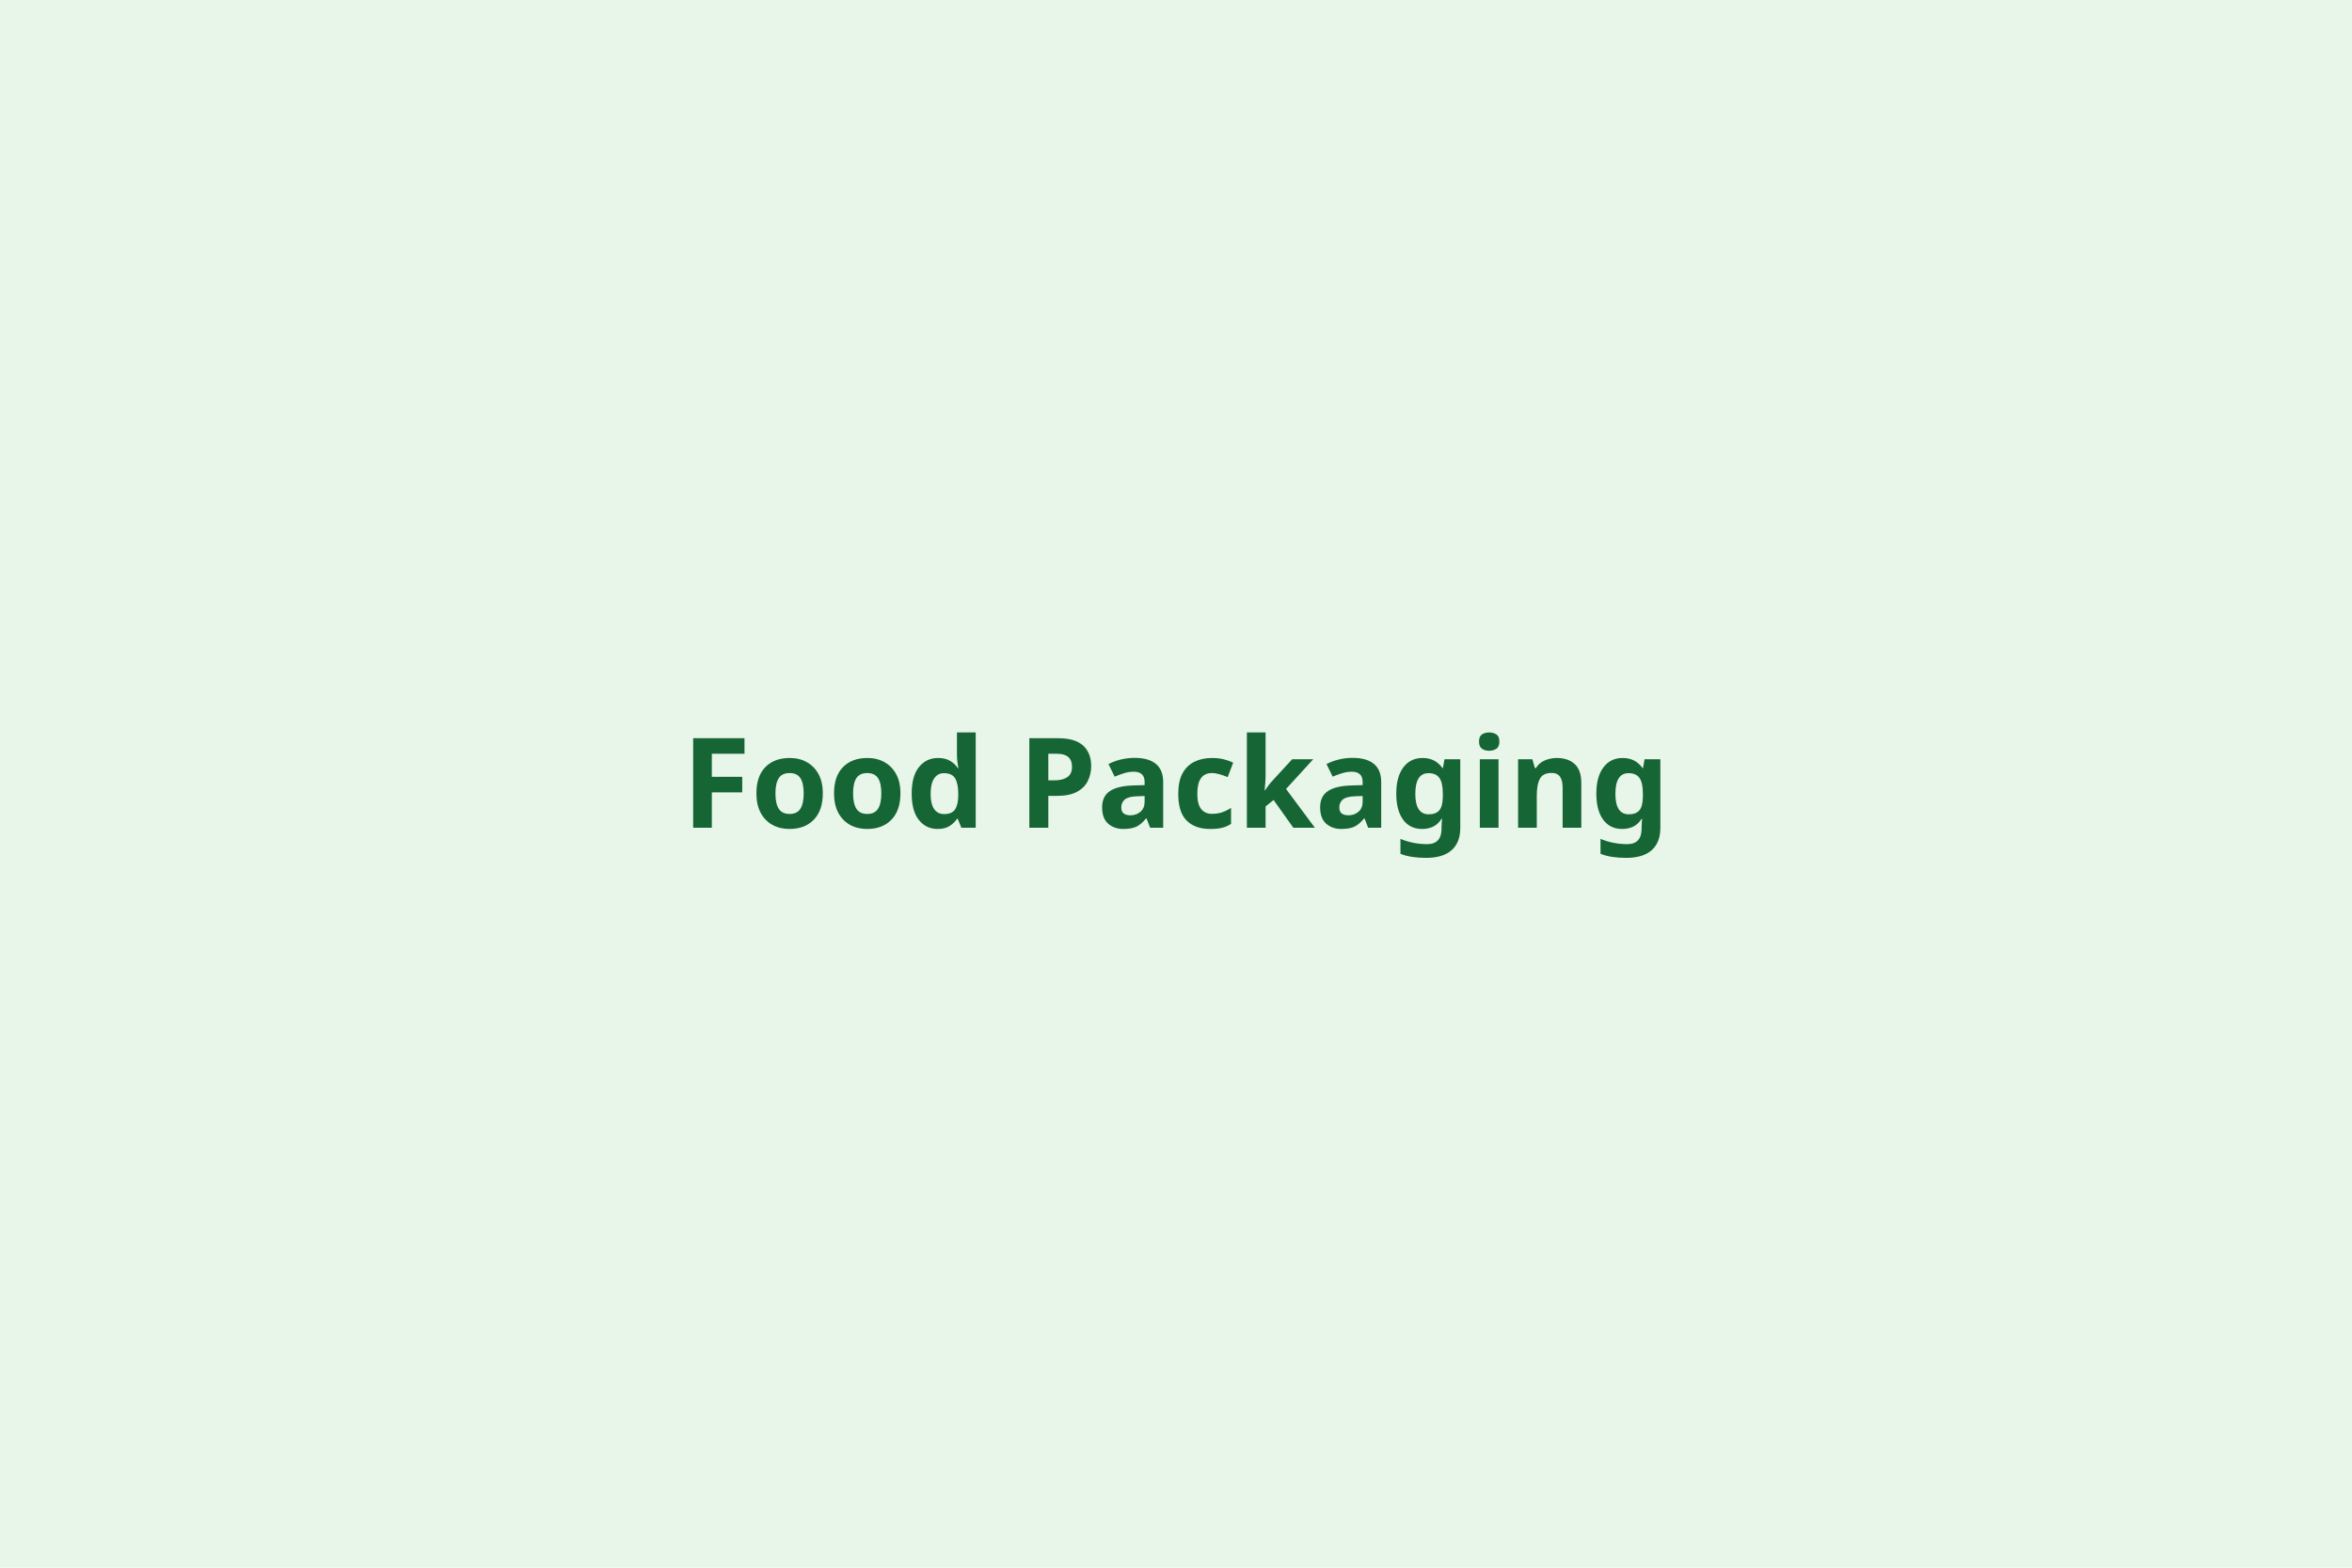
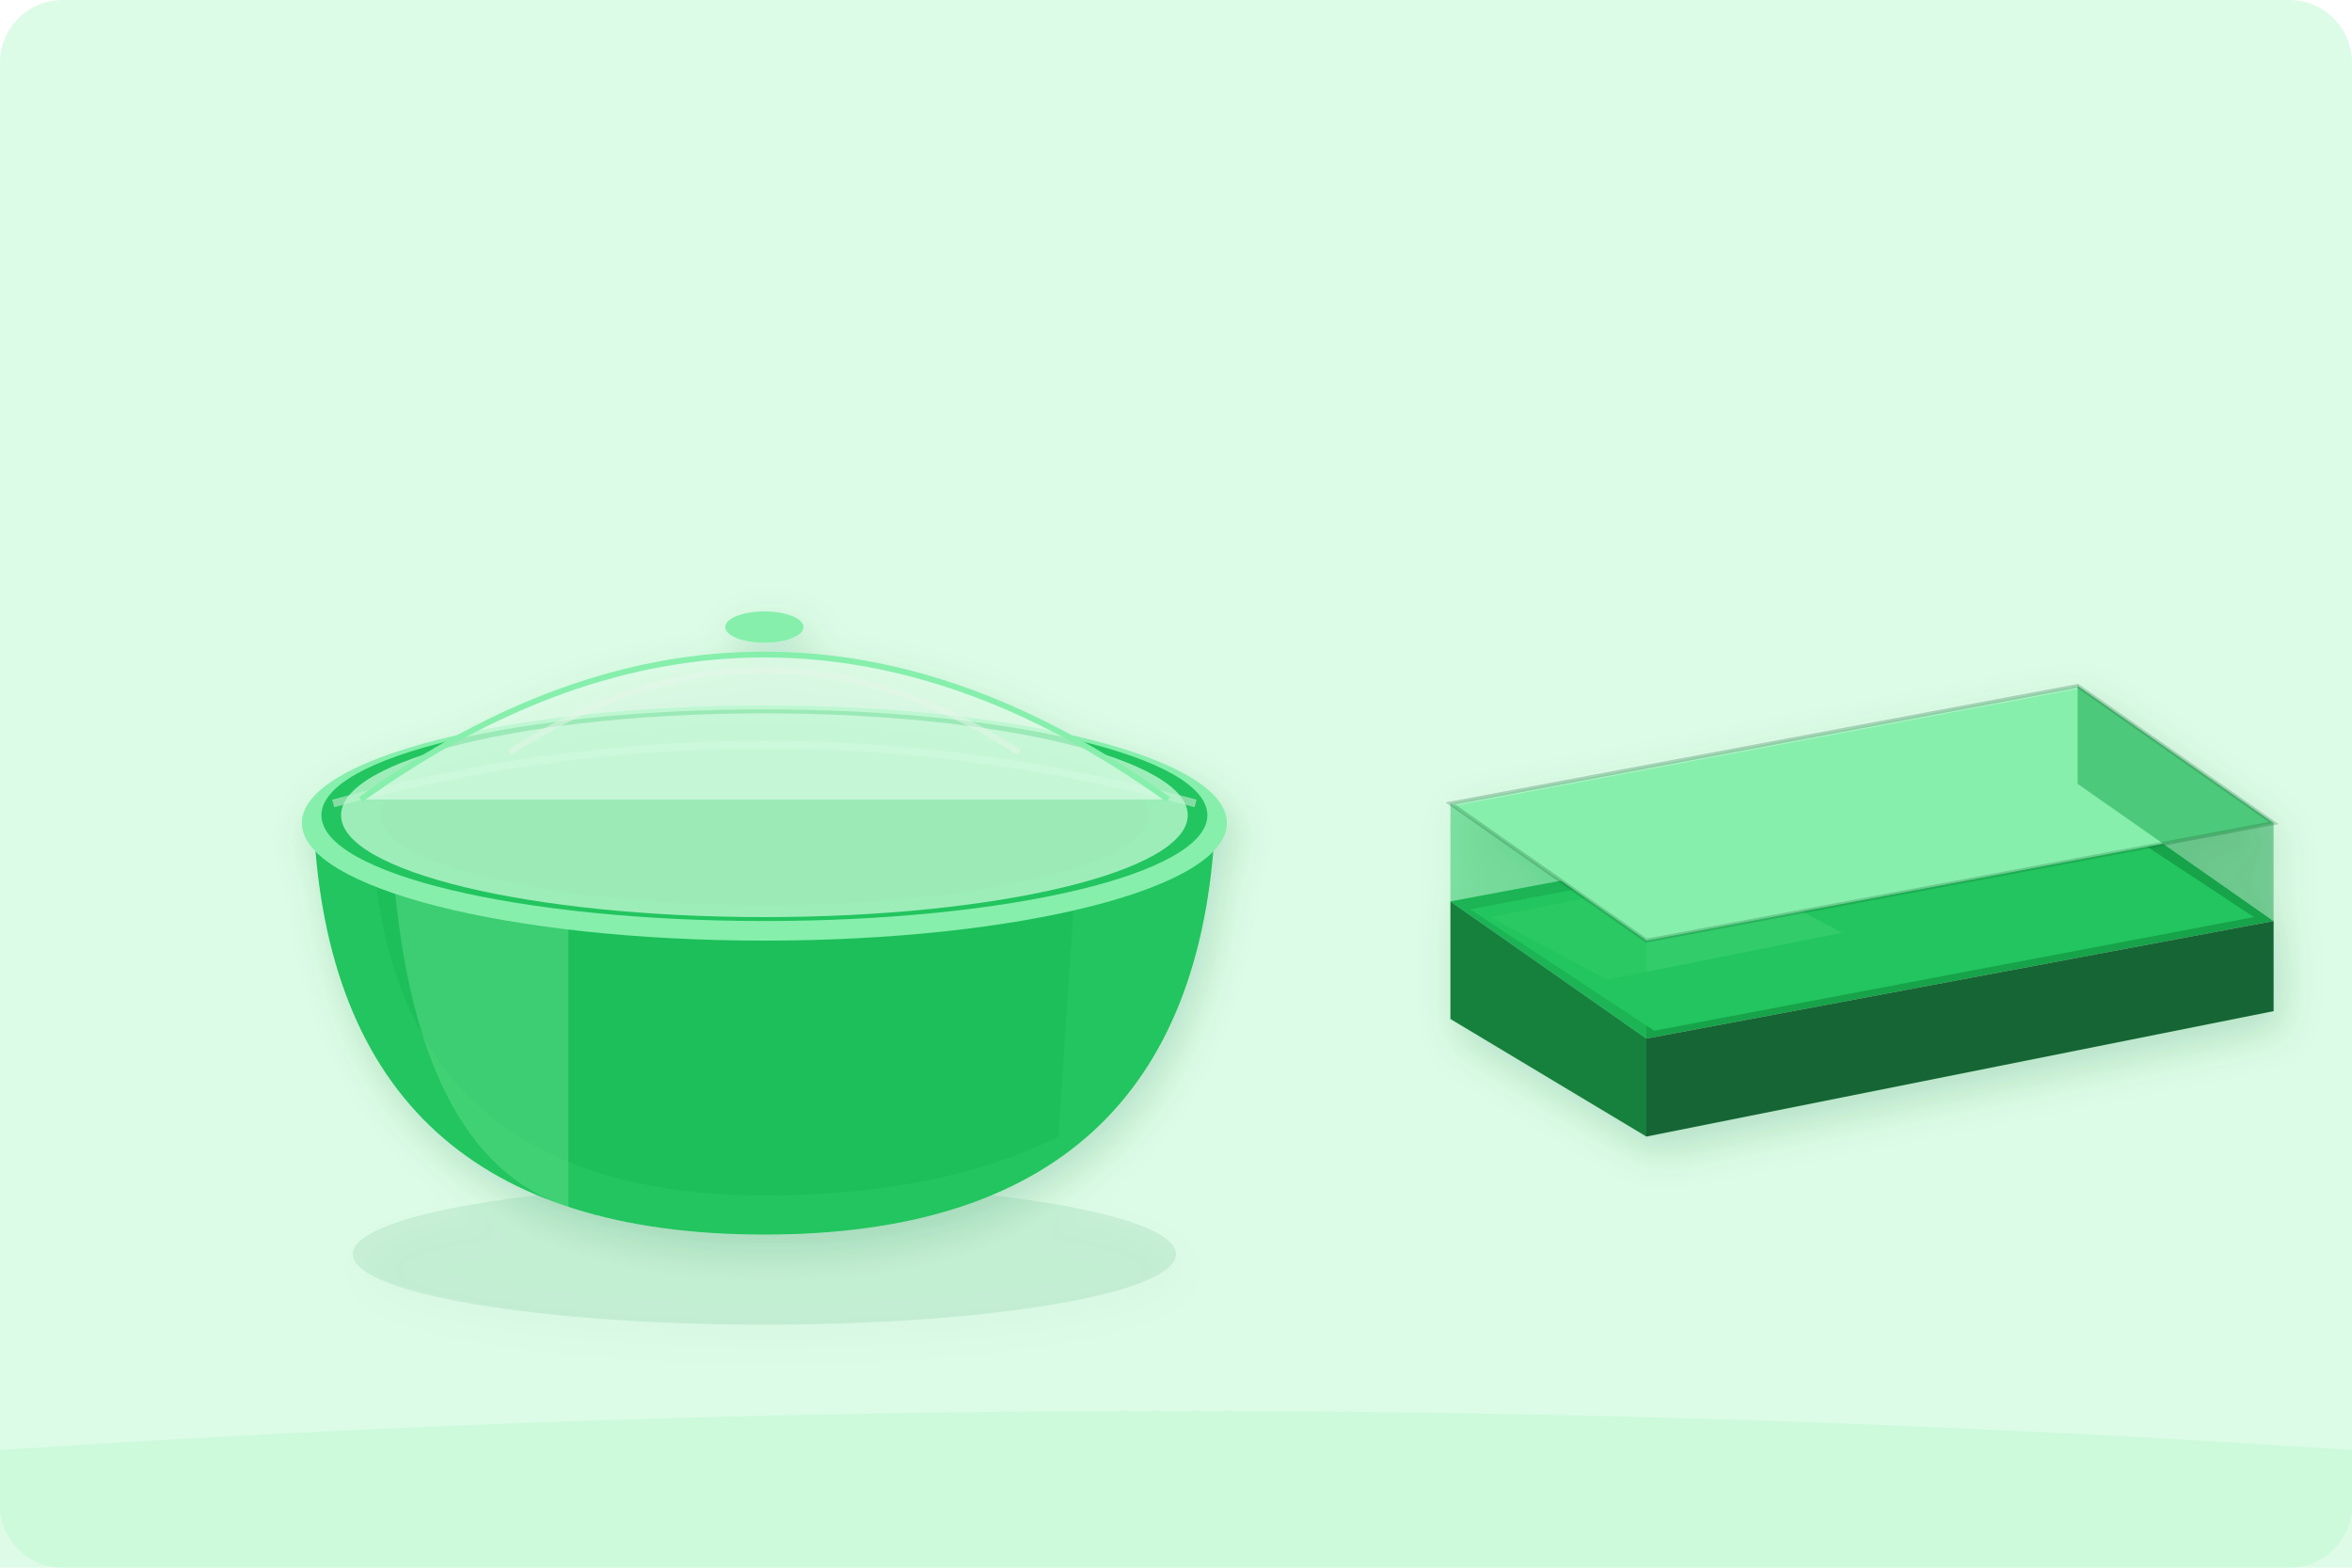
<svg xmlns="http://www.w3.org/2000/svg" width="600" height="400" viewBox="0 0 600 400">
-   <rect width="600" height="400" fill="#e8f5e9" />
-   <text x="50%" y="50%" text-anchor="middle" dy=".35em" font-family="system-ui,sans-serif" font-size="32" font-weight="600" fill="#166534">Food Packaging</text>
+   <defs>
+     <filter id="shPkg" x="-10%" y="-10%" width="130%" height="130%">
+       <feDropShadow dx="2" dy="4" stdDeviation="5" flood-color="#166534" flood-opacity="0.18" />
+     </filter>
+   </defs>
+   <rect width="600" height="400" rx="16" fill="#dcfce7" />
+   <path d="M0 370 Q300 350 600 370 L600 400 L0 400 Z" fill="#bbf7d0" opacity="0.5" />
+   <g filter="url(#shPkg)">
+     <ellipse cx="195" cy="320" rx="105" ry="18" fill="#15803d" opacity="0.1" />
+     <path d="M80 210 Q85 315 195 315 Q305 315 310 210 Z" fill="#22c55e" />
+     <path d="M95 215 Q100 305 195 305 Q240 305 270 290 L275 215 Z" fill="#16a34a" opacity="0.2" />
+     <path d="M100 218 Q105 295 145 308 L145 218 Z" fill="#86efac" opacity="0.3" />
+     <ellipse cx="195" cy="210" rx="118" ry="30" fill="#86efac" />
+     <ellipse cx="195" cy="208" rx="113" ry="27" fill="#22c55e" />
+     <ellipse cx="195" cy="208" rx="98" ry="23" fill="#16a34a" opacity="0.35" />
+     <path d="M85 205 Q195 175 305 205" fill="none" stroke="#e8f5e9" stroke-width="2" opacity="0.5" />
+     <ellipse cx="195" cy="208" rx="108" ry="26" fill="#bbf7d0" opacity="0.8" />
+     <path d="M92 204 Q195 130 298 204" fill="#dcfce7" opacity="0.65" />
+     <path d="M92 204 Q195 130 298 204" fill="none" stroke="#86efac" stroke-width="1.5" />
+     <path d="M130 192 Q195 150 260 192" fill="none" stroke="#e8f5e9" stroke-width="1.5" opacity="0.5" />
+     <ellipse cx="195" cy="160" rx="10" ry="4" fill="#86efac" />
+   </g>
+   <g filter="url(#shPkg)">
+     <polygon points="370,230 530,200 580,235 420,265" fill="#16a34a" />
+     <polygon points="370,230 420,265 420,290 370,260" fill="#15803d" />
+     <polygon points="420,265 580,235 580,258 420,290" fill="#166534" />
+     <polygon points="375,232 528,203 575,234 422,263" fill="#22c55e" />
+     <polygon points="380,234 440,222 470,238 410,250" fill="#86efac" opacity="0.15" />
+     <polygon points="370,205 530,175 580,210 420,240" fill="#86efac" />
+     <line x1="370" y1="205" x2="530" y2="175" stroke="#dcfce7" stroke-width="1.5" opacity="0.5" />
+     <polygon points="370,205 370,230 420,265 420,240" fill="#22c55e" opacity="0.5" />
+     <polygon points="530,175 530,200 580,235 580,210" fill="#16a34a" opacity="0.5" />
+     <polygon points="370,205 530,175 580,210 420,240" fill="none" stroke="#166534" stroke-width="1" opacity="0.25" />
+   </g>
</svg>
